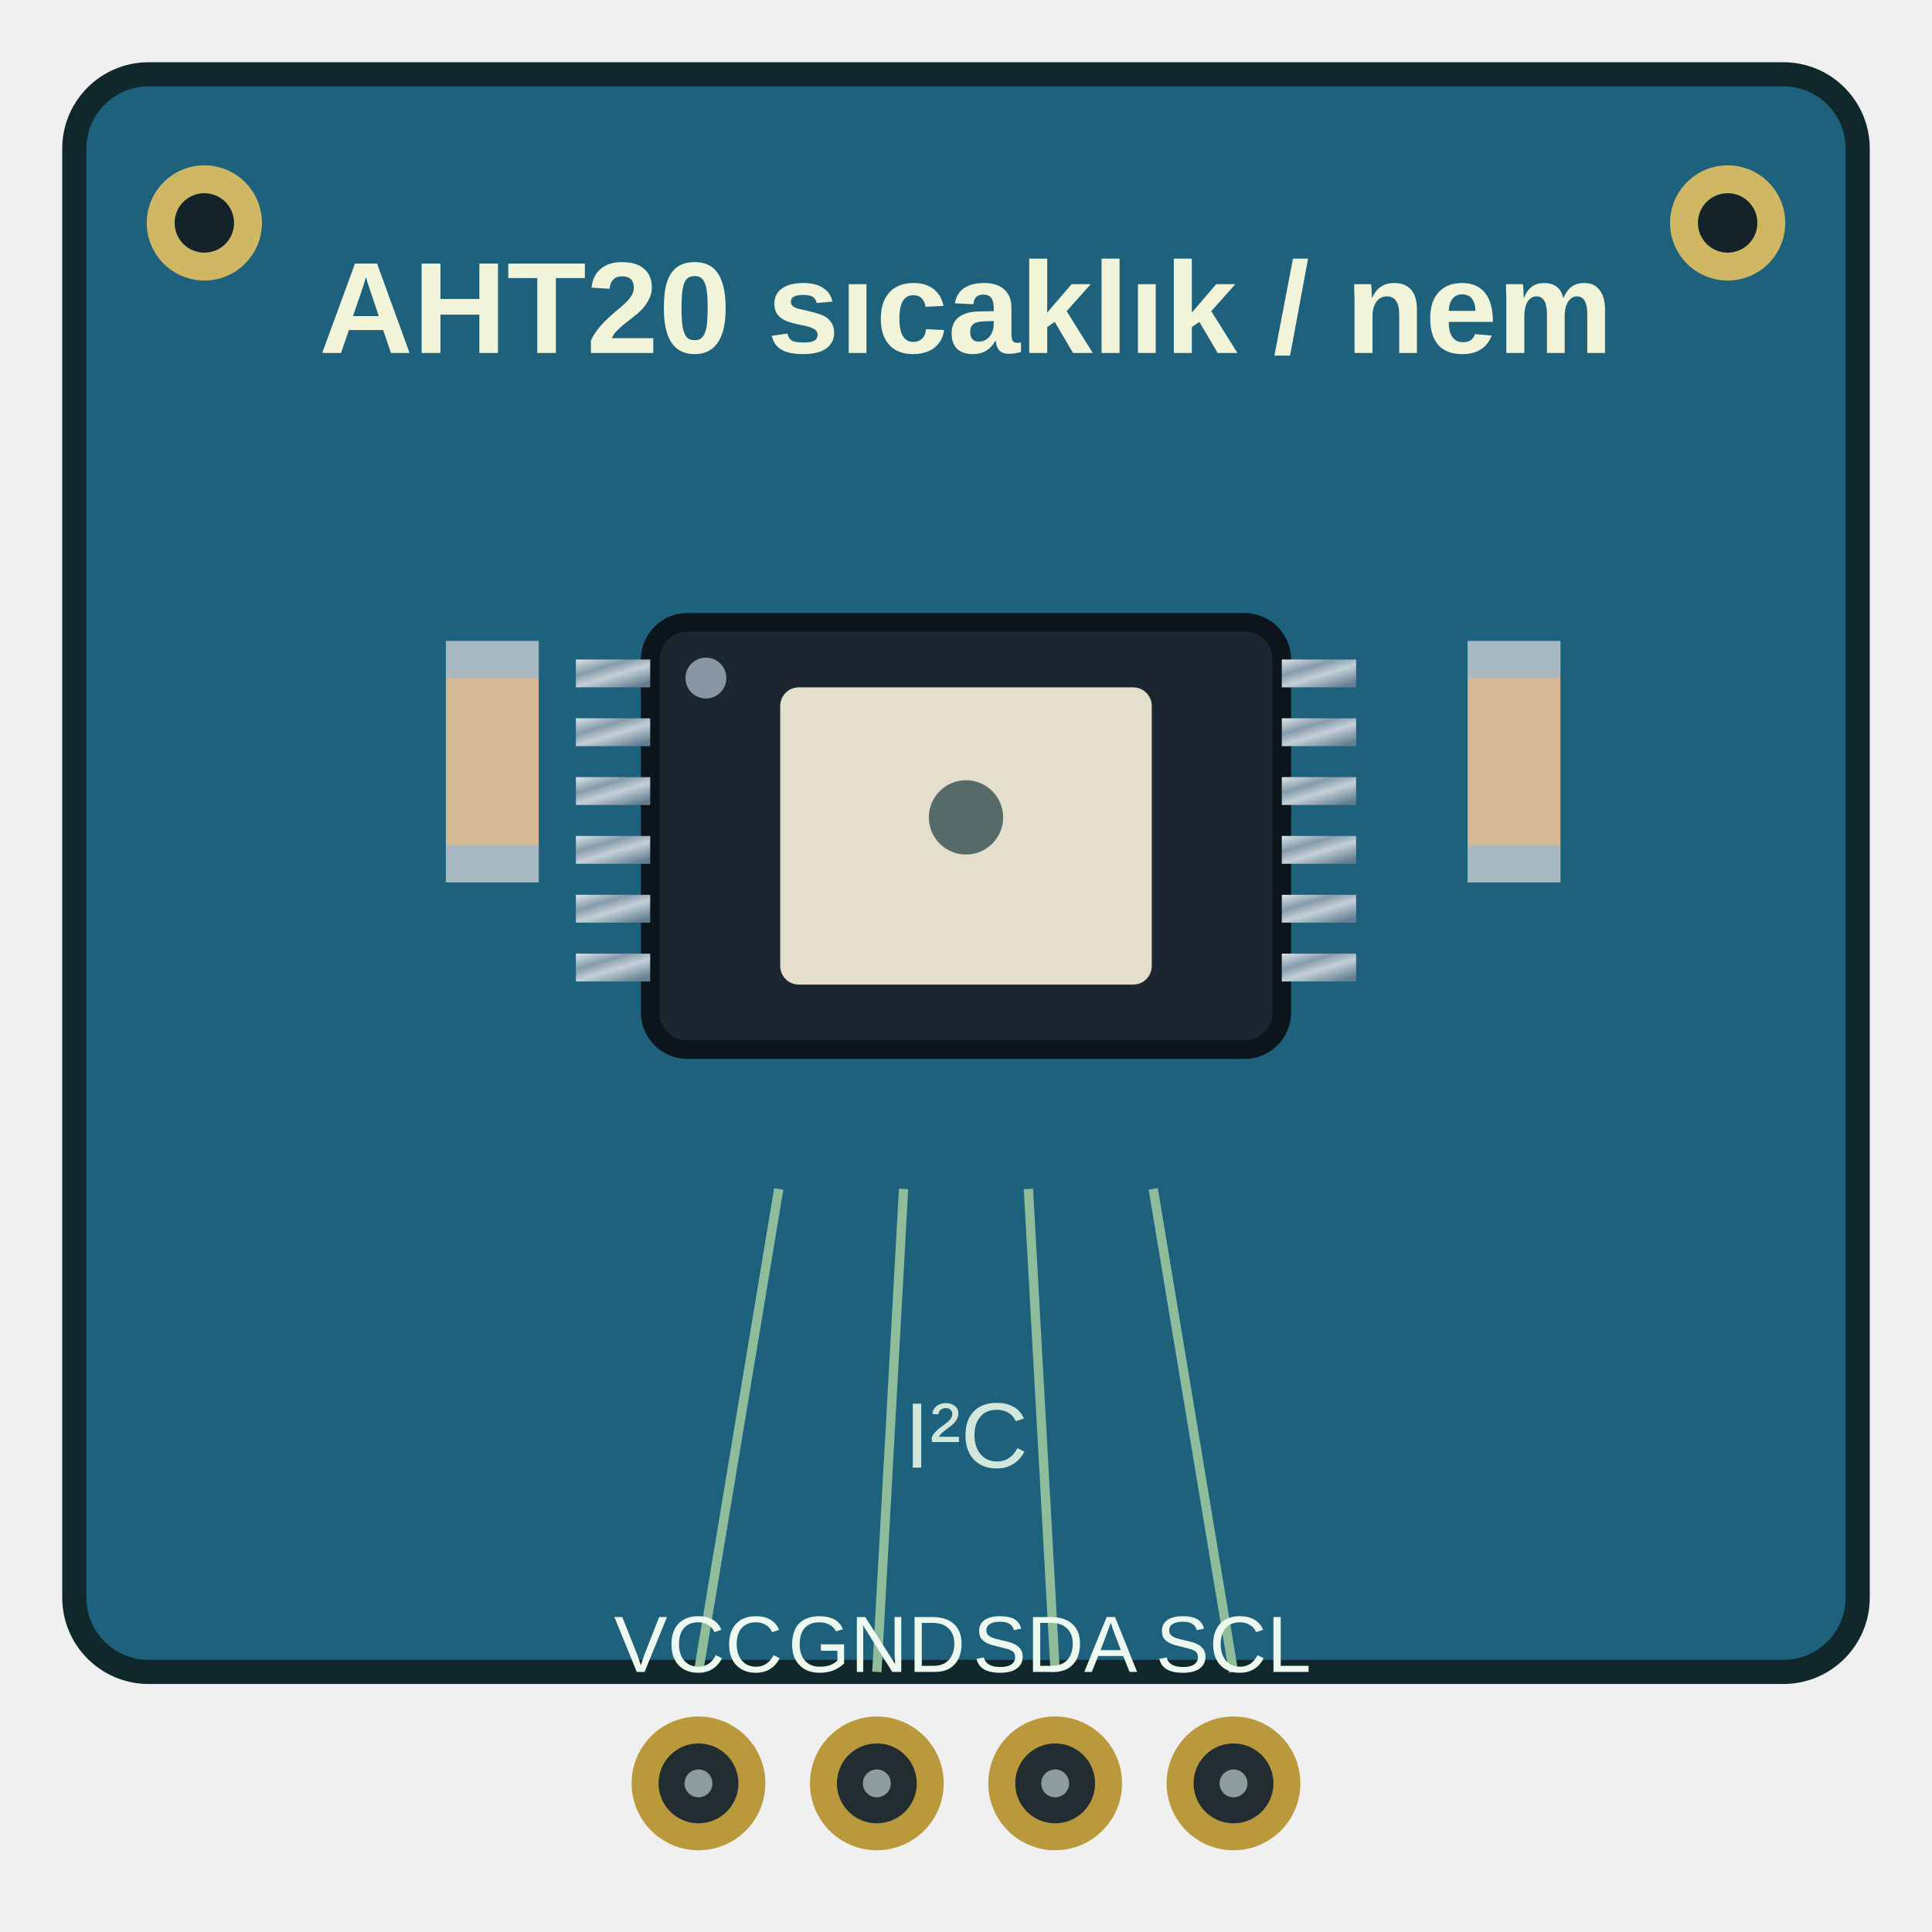
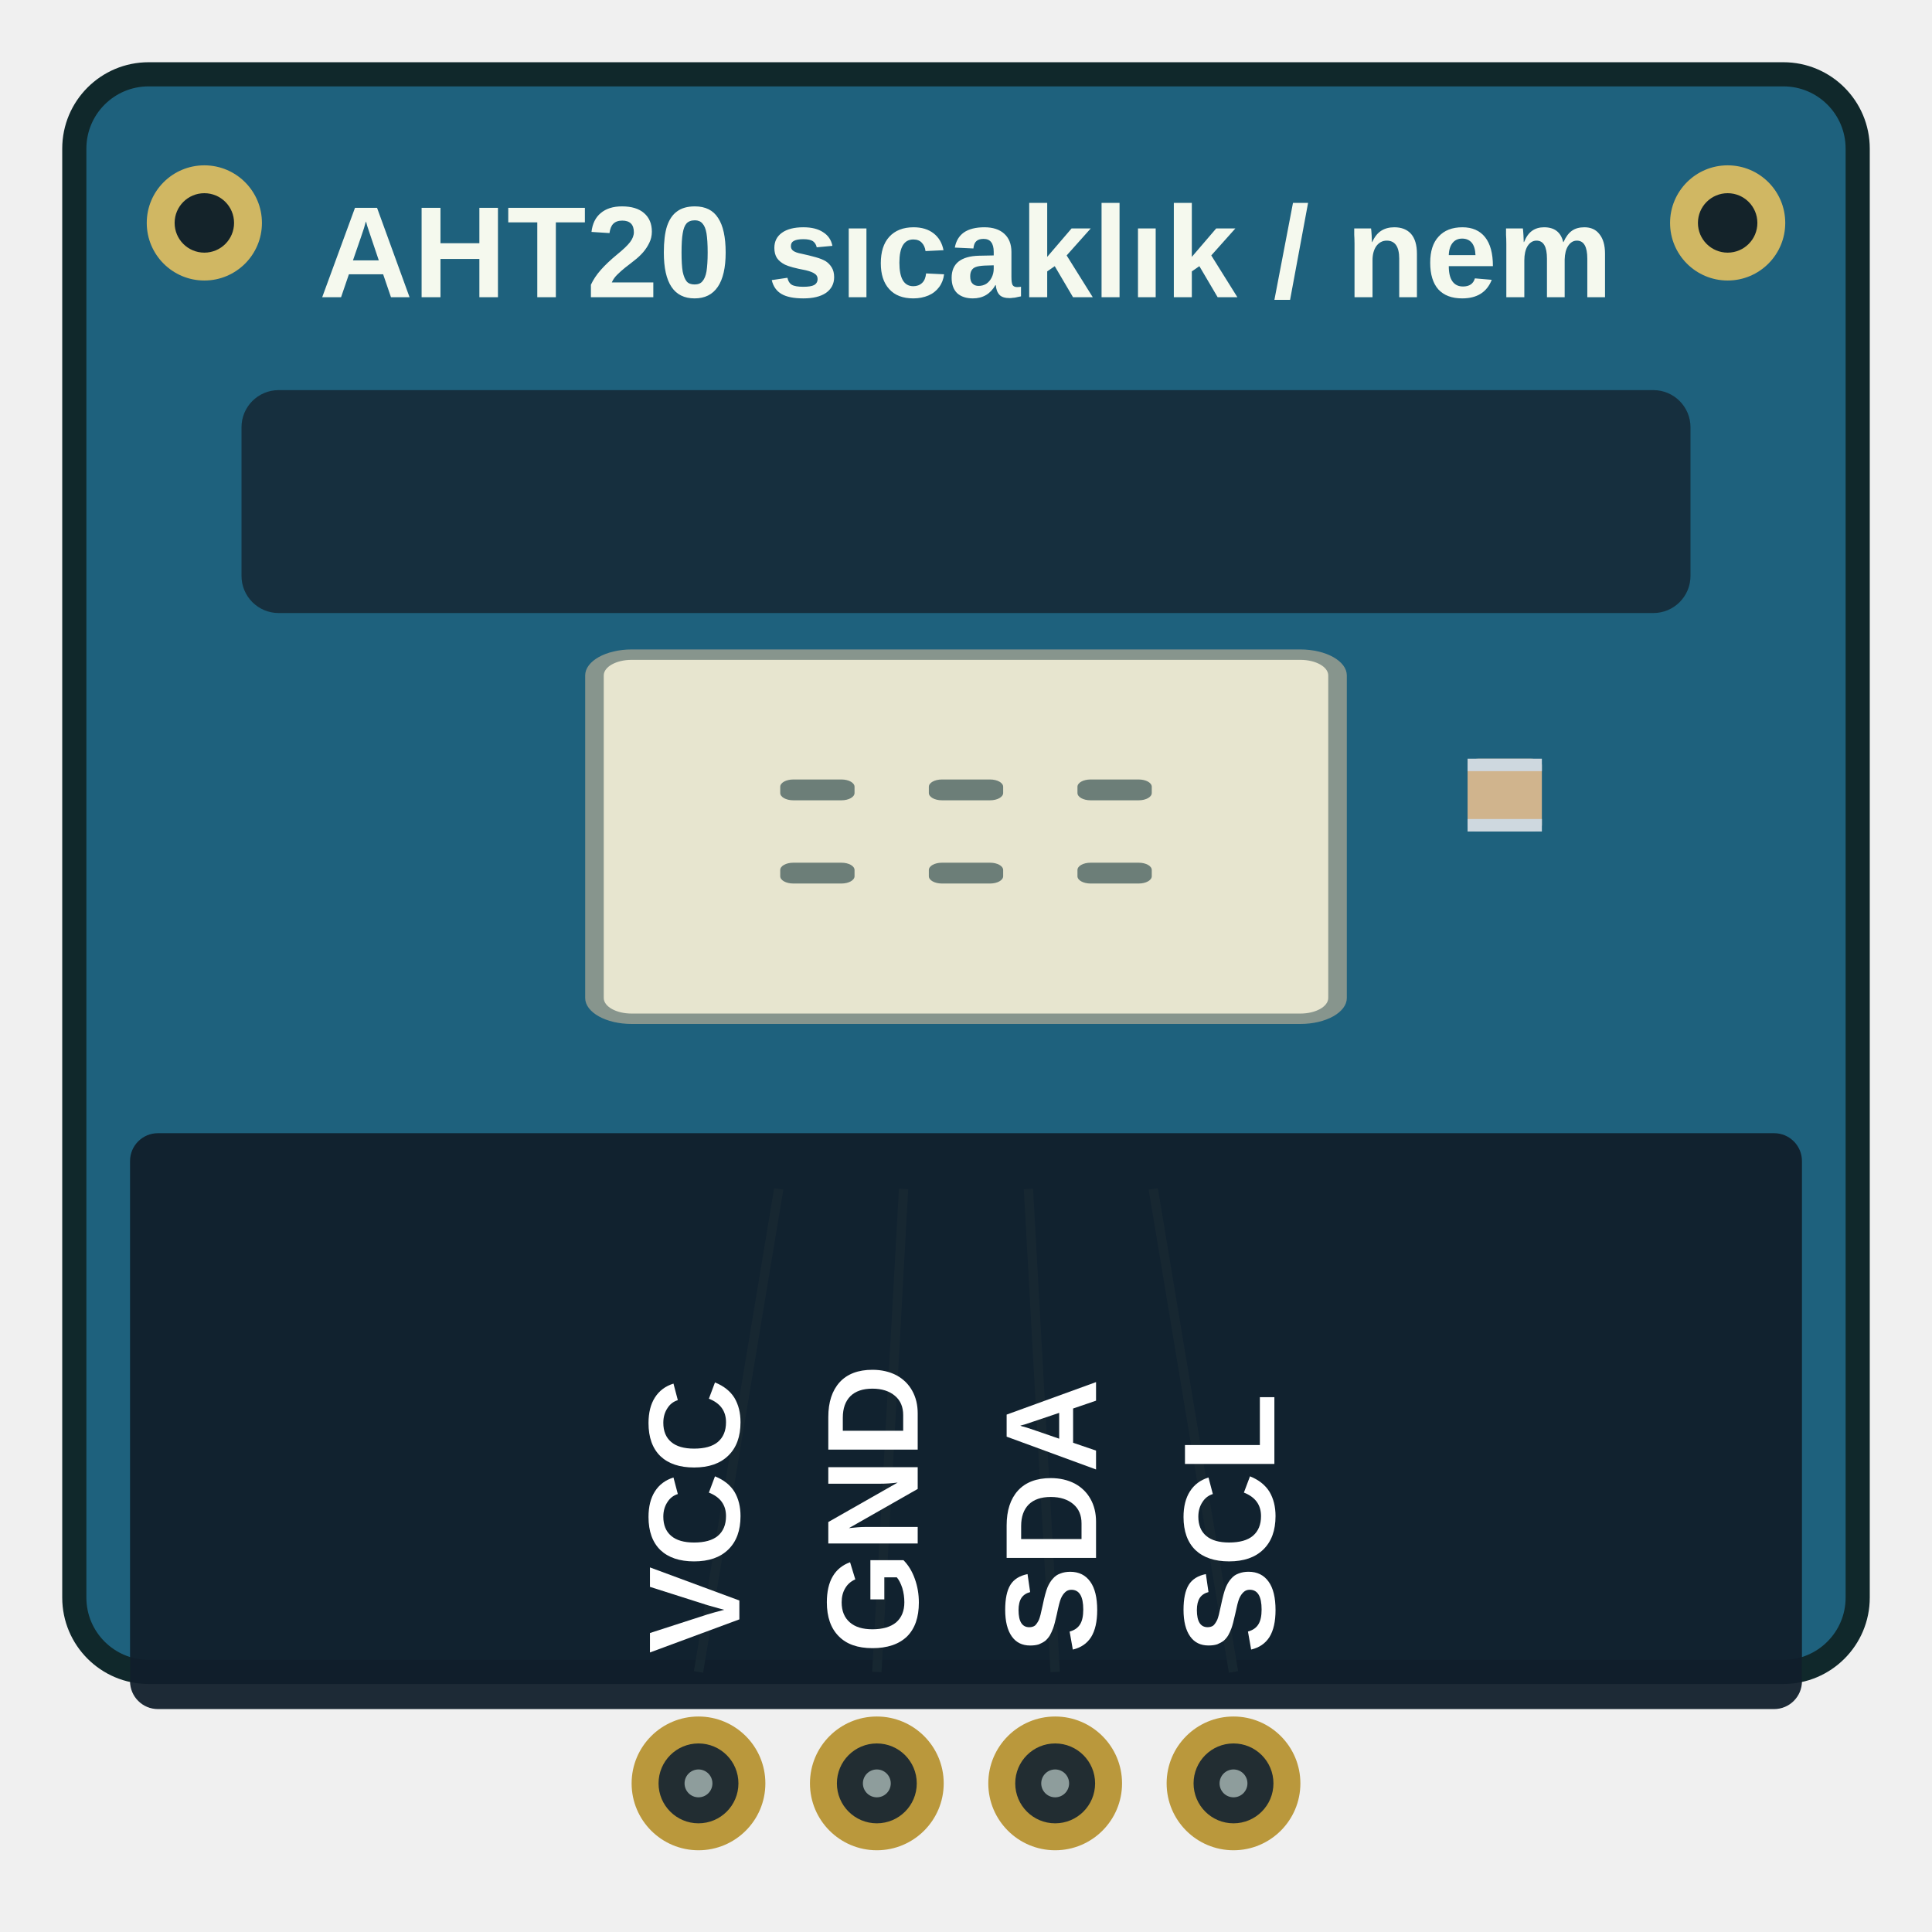
<svg xmlns="http://www.w3.org/2000/svg" width="104" height="104" viewBox="0 0 104 104">
  <defs>
    <linearGradient id="metal" x2=".8" y2="1">
      <stop stop-color="#dce5e9" />
      <stop offset=".35" stop-color="#869baa" />
      <stop offset=".6" stop-color="#c4d0d8" />
      <stop offset="1" stop-color="#637e90" />
    </linearGradient>
    <linearGradient id="cap" x2=".3" y2="1">
      <stop stop-color="#748a99" />
      <stop offset="1" stop-color="#17232e" />
    </linearGradient>
    <linearGradient id="green" x2="0" y2="1">
      <stop stop-color="#28765c" />
      <stop offset="1" stop-color="#164c3b" />
    </linearGradient>
    <radialGradient id="lens" cx=".3" cy=".25">
      <stop stop-color="#f1fcff" />
      <stop offset=".35" stop-color="#b9dfed" stop-opacity=".9" />
      <stop offset="1" stop-color="#688f9d" stop-opacity=".8" />
    </radialGradient>
  </defs>
  <rect x="4" y="4" width="96" height="86" rx="4" fill="#1e617d" stroke="#10282b" stroke-width="1.3" />
  <circle cx="11" cy="12" r="3.1" fill="#d0b763" />
  <circle cx="11" cy="12" r="1.6" fill="#14232a" />
  <circle cx="93" cy="12" r="3.1" fill="#d0b763" />
  <circle cx="93" cy="12" r="1.6" fill="#14232a" />
  <path d="M37.6 90L41.92 64" fill="none" stroke="#8fbd9c" stroke-width="0.5" />
  <path d="M47.2 90L48.64 64" fill="none" stroke="#8fbd9c" stroke-width="0.5" />
  <path d="M56.8 90L55.36 64" fill="none" stroke="#8fbd9c" stroke-width="0.5" />
  <path d="M66.4 90L62.08 64" fill="none" stroke="#8fbd9c" stroke-width="0.5" />
-   <rect x="35" y="33.5" width="34" height="23" rx="2" fill="#1b2630" stroke="#0c151c" stroke-width="1" />
-   <rect x="31" y="35.5" width="4" height="1.5" rx="0" fill="url(#metal)" />
-   <rect x="69" y="35.5" width="4" height="1.5" rx="0" fill="url(#metal)" />
-   <rect x="31" y="38.667" width="4" height="1.5" rx="0" fill="url(#metal)" />
-   <rect x="69" y="38.667" width="4" height="1.5" rx="0" fill="url(#metal)" />
-   <rect x="31" y="41.833" width="4" height="1.5" rx="0" fill="url(#metal)" />
-   <rect x="69" y="41.833" width="4" height="1.5" rx="0" fill="url(#metal)" />
-   <rect x="31" y="45" width="4" height="1.5" rx="0" fill="url(#metal)" />
-   <rect x="69" y="45" width="4" height="1.5" rx="0" fill="url(#metal)" />
-   <rect x="31" y="48.167" width="4" height="1.5" rx="0" fill="url(#metal)" />
-   <rect x="69" y="48.167" width="4" height="1.5" rx="0" fill="url(#metal)" />
-   <rect x="31" y="51.333" width="4" height="1.5" rx="0" fill="url(#metal)" />
-   <rect x="69" y="51.333" width="4" height="1.5" rx="0" fill="url(#metal)" />
-   <circle cx="38" cy="36.5" r="1.1" fill="#8996a3" />
-   <rect x="42" y="37" width="20" height="16" rx="1" fill="#e3dfcc" />
-   <circle cx="52" cy="44" r="2" fill="#566b68" />
-   <rect x="24" y="36" width="5" height="10" rx="0.6" fill="#d5b995" />
-   <rect x="24" y="34.5" width="5" height="2" rx="0" fill="#a8b9c4" />
-   <rect x="24" y="45.5" width="5" height="2" rx="0" fill="#a8b9c4" />
-   <rect x="79" y="36" width="5" height="10" rx="0.6" fill="#d5b995" />
-   <rect x="79" y="34.5" width="5" height="2" rx="0" fill="#a8b9c4" />
-   <rect x="79" y="45.5" width="5" height="2" rx="0" fill="#a8b9c4" />
-   <text x="52" y="19" fill="#f1f4d8" font-family="Arial, sans-serif" font-size="7" text-anchor="middle" font-weight="600">AHT20 sıcaklık / nem</text>
-   <text x="52" y="79" fill="#d3e6da" font-family="Arial, sans-serif" font-size="5" text-anchor="middle">I²C</text>
+   <g transform="translate(0 19) scale(1 .56)">
+     <rect x="32" y="29" width="40" height="35" rx="2" fill="#e7e5cf" stroke="#87958d" />
+     <rect x="42" y="41" width="4" height="2" rx="0.7" fill="#6c7e78" />
+     <rect x="50" y="41" width="4" height="2" rx="0.7" fill="#6c7e78" />
+     <rect x="58" y="41" width="4" height="2" rx="0.7" fill="#6c7e78" />
+     <rect x="42" y="49" width="4" height="2" rx="0.7" fill="#6c7e78" />
+     <rect x="50" y="49" width="4" height="2" rx="0.7" fill="#6c7e78" />
+     <rect x="58" y="49" width="4" height="2" rx="0.7" fill="#6c7e78" />
+     <rect x="79" y="39" width="4" height="7" rx="0.6" fill="#d0b48d" />
+     <rect x="79" y="39" width="4" height="1.2" rx="0" fill="#ced8df" />
+     <rect x="79" y="44.8" width="4" height="1.2" rx="0" fill="#ced8df" />
+   </g>
+   <rect x="13" y="21" width="78" height="12" rx="2" fill="#142935" opacity=".88" data-live-value-space="true" />
+   <rect x="7" y="61" width="90" height="31" rx="1.5" fill="#101e2a" opacity=".94" />
+   <text x="52" y="16" fill="#f5f9ee" font-family="Arial, sans-serif" font-size="7" text-anchor="middle" font-weight="600">AHT20 sıcaklık / nem</text>
  <g data-pin="VCC" data-x="37.6" data-y="96">
    <circle cx="37.6" cy="96" r="3.6" fill="#ba983c" />
    <circle cx="37.6" cy="96" r="2.15" fill="#222d32" />
    <circle cx="37.6" cy="96" r="0.75" fill="#8e9d9c" />
-     <text x="37.6" y="90" fill="#edf8ef" font-family="Arial, sans-serif" font-size="4.3" text-anchor="middle">VCC</text>
+     <text x="39.8" y="89" fill="#ffffff" font-family="Arial, sans-serif" font-size="7" font-weight="600" transform="rotate(-90 39.8 89)">VCC</text>
  </g>
  <g data-pin="GND" data-x="47.2" data-y="96">
    <circle cx="47.2" cy="96" r="3.6" fill="#ba983c" />
    <circle cx="47.2" cy="96" r="2.15" fill="#222d32" />
    <circle cx="47.2" cy="96" r="0.75" fill="#8e9d9c" />
-     <text x="47.2" y="90" fill="#edf8ef" font-family="Arial, sans-serif" font-size="4.3" text-anchor="middle">GND</text>
+     <text x="49.4" y="89" fill="#ffffff" font-family="Arial, sans-serif" font-size="7" font-weight="600" transform="rotate(-90 49.4 89)">GND</text>
  </g>
  <g data-pin="SDA" data-x="56.8" data-y="96">
    <circle cx="56.8" cy="96" r="3.6" fill="#ba983c" />
    <circle cx="56.8" cy="96" r="2.15" fill="#222d32" />
    <circle cx="56.8" cy="96" r="0.75" fill="#8e9d9c" />
-     <text x="56.8" y="90" fill="#edf8ef" font-family="Arial, sans-serif" font-size="4.3" text-anchor="middle">SDA</text>
+     <text x="59" y="89" fill="#ffffff" font-family="Arial, sans-serif" font-size="7" font-weight="600" transform="rotate(-90 59 89)">SDA</text>
  </g>
  <g data-pin="SCL" data-x="66.4" data-y="96">
    <circle cx="66.4" cy="96" r="3.6" fill="#ba983c" />
    <circle cx="66.4" cy="96" r="2.15" fill="#222d32" />
    <circle cx="66.4" cy="96" r="0.75" fill="#8e9d9c" />
-     <text x="66.4" y="90" fill="#edf8ef" font-family="Arial, sans-serif" font-size="4.3" text-anchor="middle">SCL</text>
+     <text x="68.6" y="89" fill="#ffffff" font-family="Arial, sans-serif" font-size="7" font-weight="600" transform="rotate(-90 68.6 89)">SCL</text>
  </g>
</svg>
